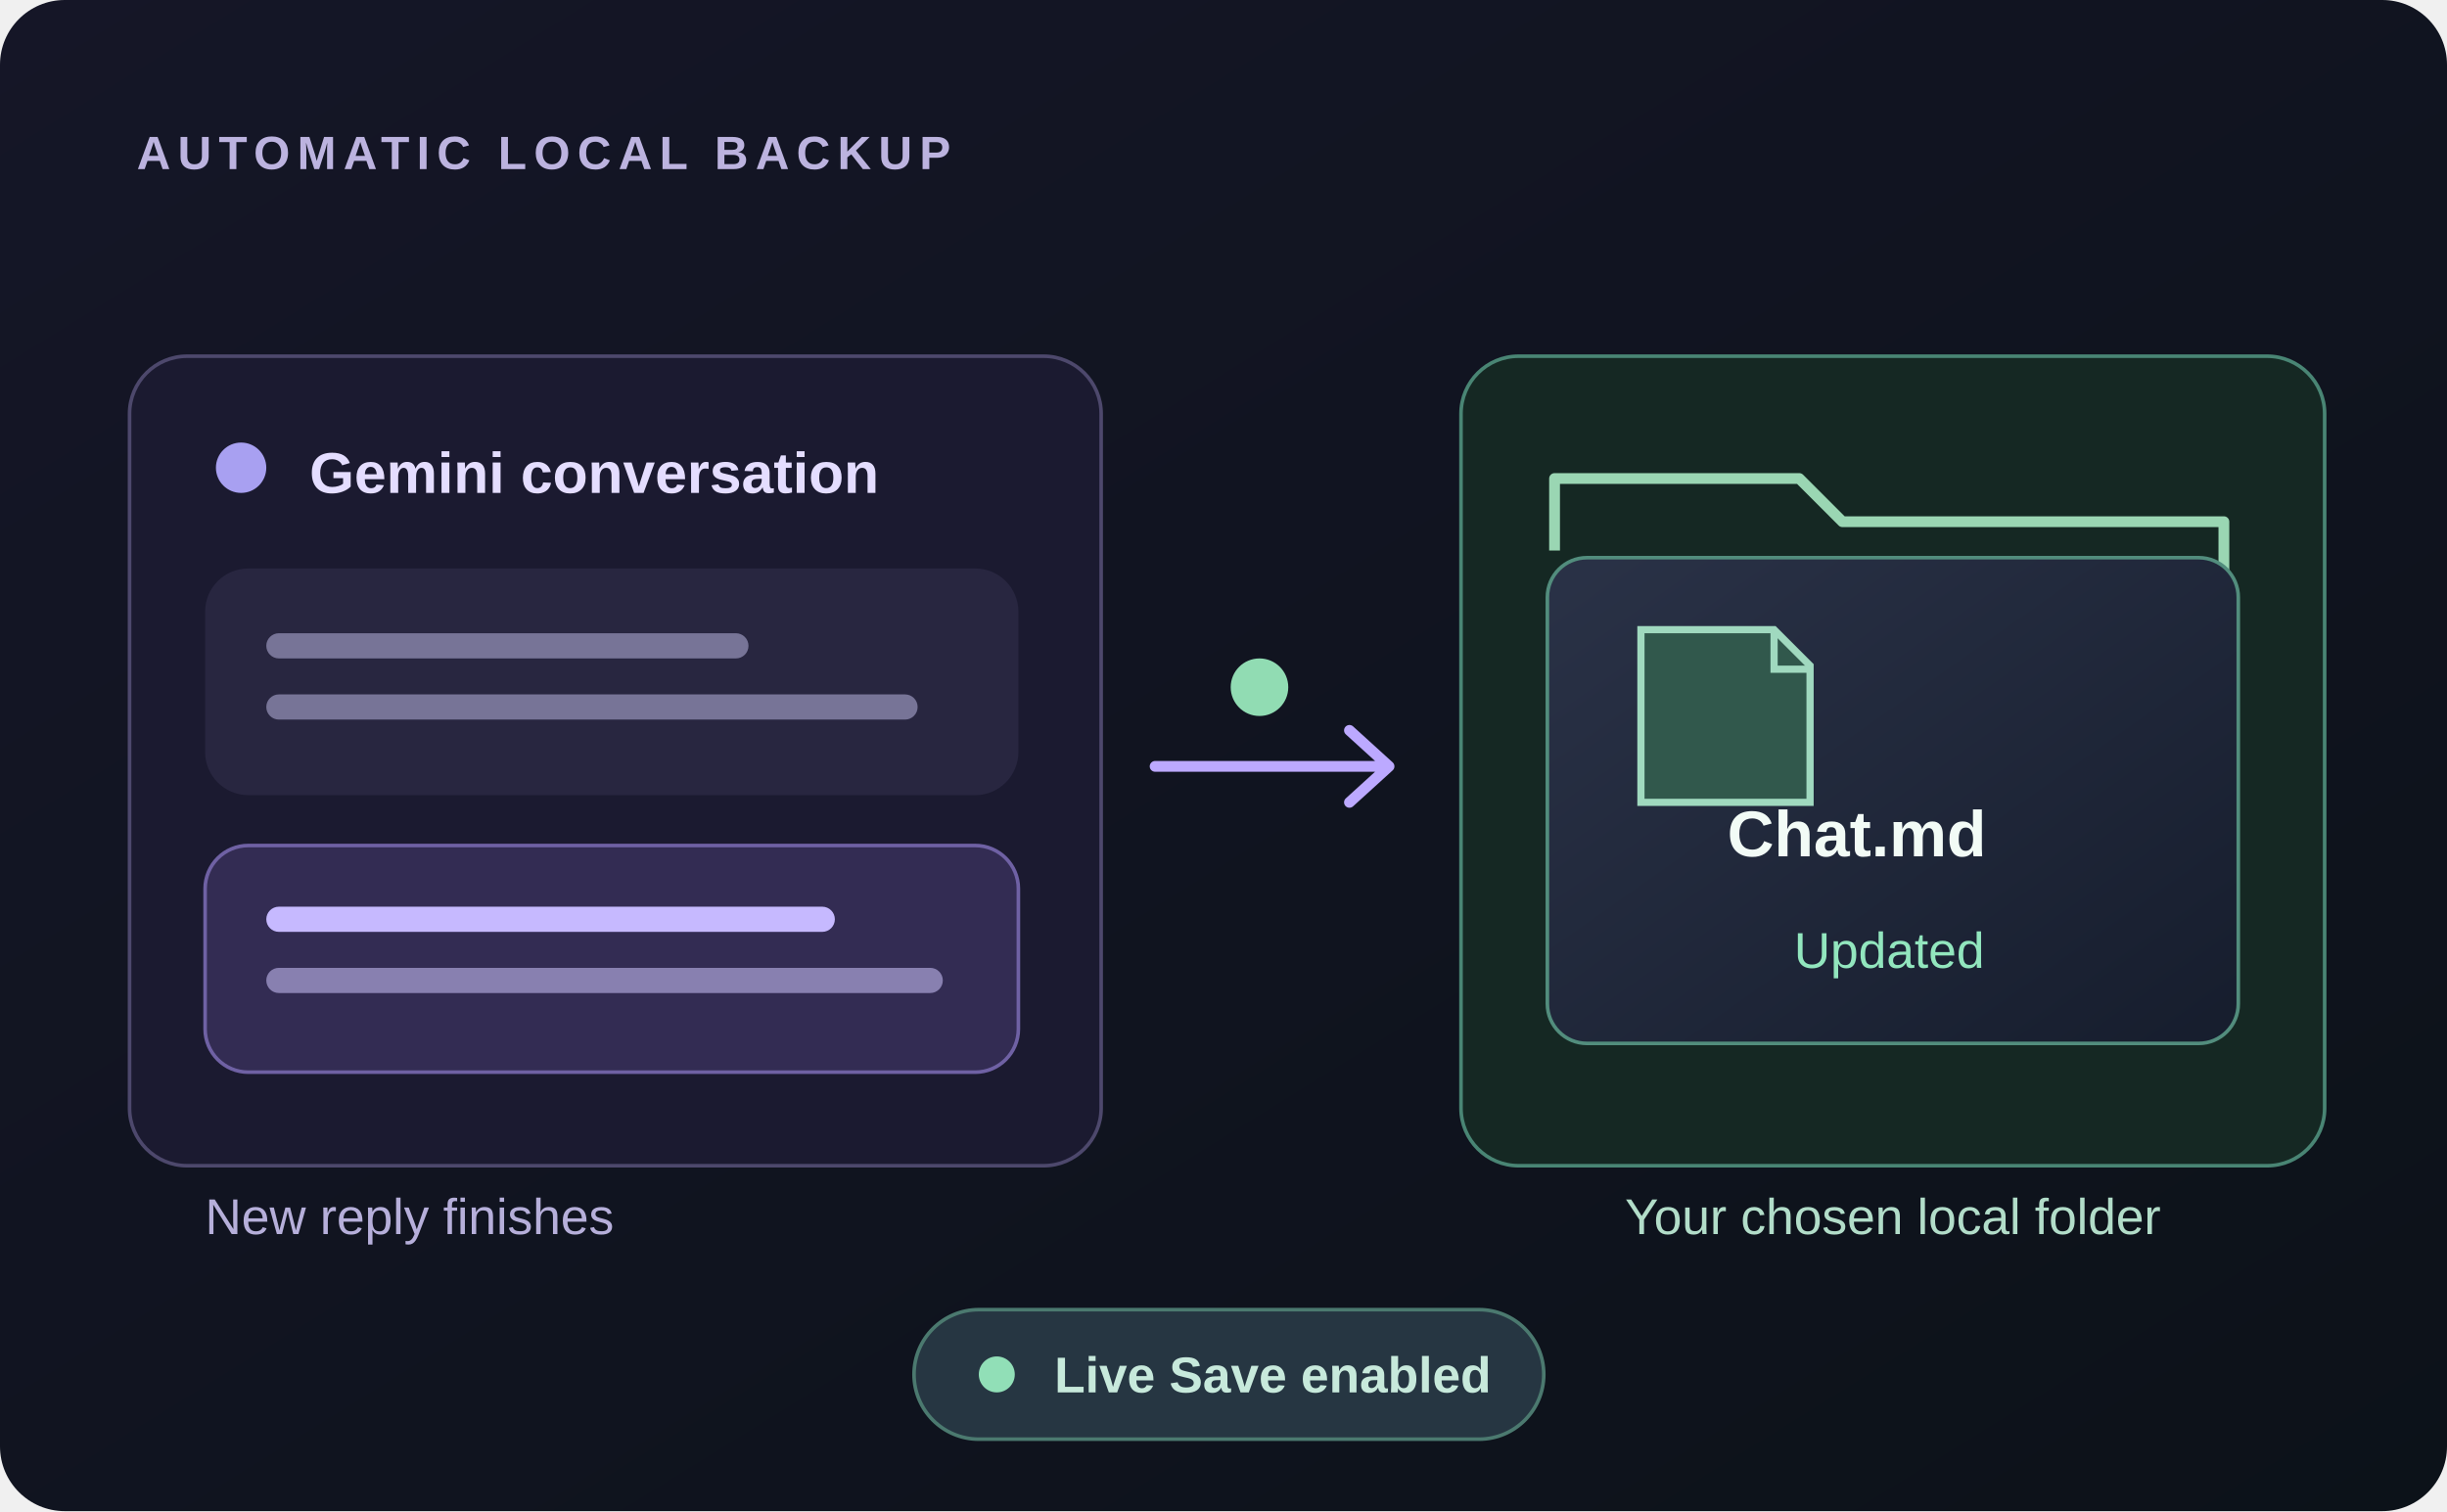
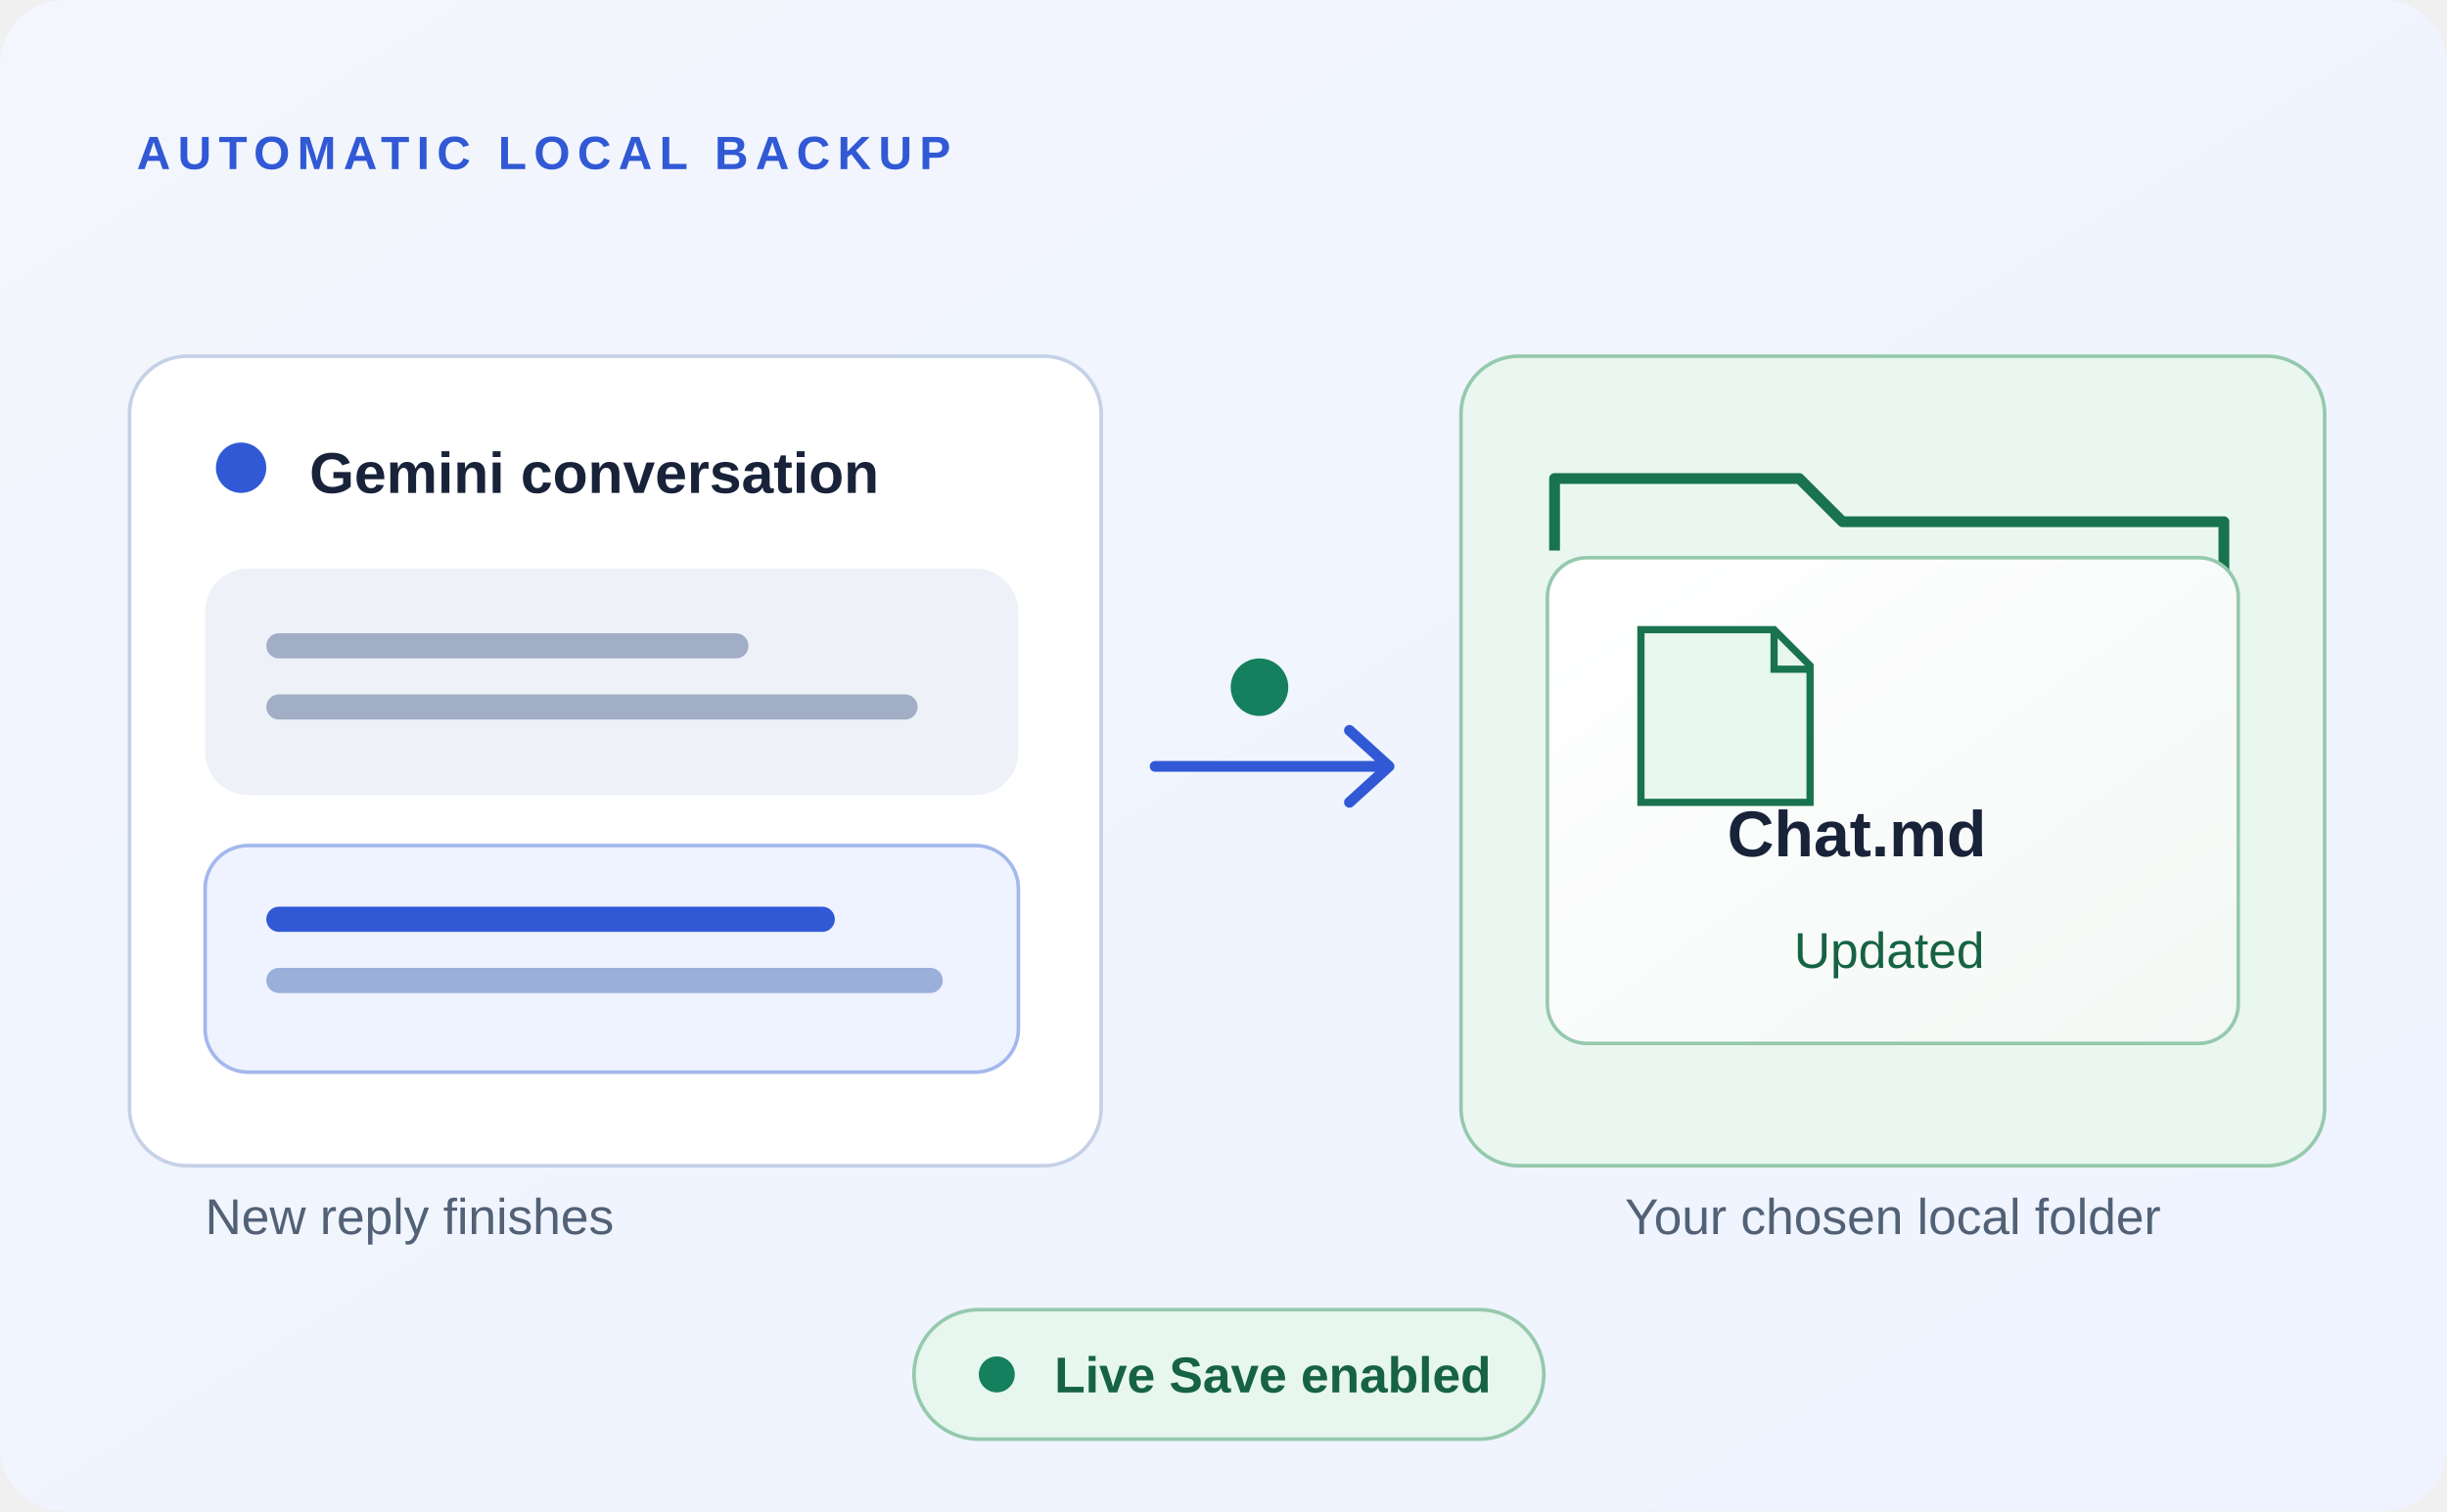
<svg xmlns="http://www.w3.org/2000/svg" viewBox="0 0 680 420" role="img" aria-labelledby="title desc">
  <defs>
    <linearGradient id="bg" x2="1" y2="1">
-       <stop stop-color="#151627" />
-       <stop offset="1" stop-color="#0c1219" />
+       <stop stop-color="#f3f6fc" />
+       <stop offset="1" stop-color="#eef3ff" />
    </linearGradient>
    <linearGradient id="file" x2="1" y2="1">
-       <stop stop-color="#2a3247" />
-       <stop offset="1" stop-color="#161d2d" />
+       <stop stop-color="#ffffff" />
+       <stop offset="1" stop-color="#f3f8f5" />
    </linearGradient>
  </defs>
  <rect width="680" height="420" rx="18" fill="url(#bg)" />
-   <text x="38" y="47" fill="#bcb3df" font-family="Arial,sans-serif" font-size="13" font-weight="700" letter-spacing="2">AUTOMATIC LOCAL BACKUP</text>
-   <rect x="36" y="99" width="270" height="225" rx="16" stroke="#4d486c" fill="#1b1a30" />
-   <circle cx="67" cy="130" r="7" fill="#a8a0f1" />
-   <text x="86" y="137" fill="#e4ddff" font-family="Arial,sans-serif" font-size="16" font-weight="700">Gemini conversation</text>
-   <rect x="57" y="158" width="226" height="63" rx="12" fill="#282640" />
-   <rect x="74" y="176" width="134" height="7" rx="3.5" fill="#777497" />
-   <rect x="74" y="193" width="181" height="7" rx="3.5" fill="#777497" />
-   <rect x="57" y="235" width="226" height="63" rx="12" fill="#332c53" stroke="#6f61a4" />
-   <rect x="74" y="252" width="158" height="7" rx="3.5" fill="#c6b9ff" />
-   <rect x="74" y="269" width="188" height="7" rx="3.5" fill="#8880b0" />
-   <text x="57" y="343" fill="#b6afda" font-family="Arial,sans-serif" font-size="14">New reply finishes</text>
-   <path d="M321 213h65m-11-10 11 10-11 10" fill="none" stroke="#bca9ff" stroke-width="3" stroke-linecap="round" stroke-linejoin="round" />
-   <circle cx="350" cy="191" r="8" fill="#91dcb3" />
-   <rect x="406" y="99" width="240" height="225" rx="16" fill="#152823" stroke="#498574" />
-   <path d="M432 153v-20h68l12 12h106v28" fill="none" stroke="#9ad6b3" stroke-width="3" stroke-linejoin="round" />
-   <rect x="430" y="155" width="192" height="135" rx="11" fill="url(#file)" stroke="#528d7d" />
-   <path d="M456 175h37l10 10v38h-47z" fill="#31584c" stroke="#a0d9bf" stroke-width="2" />
-   <path d="M493 175v11h10" fill="none" stroke="#a0d9bf" stroke-width="2" />
-   <text x="516" y="238" fill="#f2fbf6" font-family="Arial,sans-serif" font-size="18" font-weight="700" text-anchor="middle">Chat.md</text>
-   <text x="525" y="269" fill="#92e6be" font-family="Arial,sans-serif" font-size="14" text-anchor="middle">Updated</text>
-   <text x="526" y="343" fill="#b2ddc9" font-family="Arial,sans-serif" font-size="14" text-anchor="middle">Your chosen local folder</text>
-   <rect x="254" y="364" width="175" height="36" rx="18" fill="#263642" stroke="#4b796f" />
-   <circle cx="277" cy="382" r="5" fill="#91dfb7" />
-   <text x="293" y="387" fill="#c7e9db" font-family="Arial,sans-serif" font-size="14" font-weight="700">Live Save enabled</text>
+   <text x="38" y="47" fill="#3159d5" font-family="Arial,sans-serif" font-size="13" font-weight="700" letter-spacing="2">AUTOMATIC LOCAL BACKUP</text>
+   <rect x="36" y="99" width="270" height="225" rx="16" stroke="#c5d1e6" fill="#ffffff" />
+   <circle cx="67" cy="130" r="7" fill="#3159d5" />
+   <text x="86" y="137" fill="#18233a" font-family="Arial,sans-serif" font-size="16" font-weight="700">Gemini conversation</text>
+   <rect x="57" y="158" width="226" height="63" rx="12" fill="#eef2f8" />
+   <rect x="74" y="176" width="134" height="7" rx="3.5" fill="#a1aec5" />
+   <rect x="74" y="193" width="181" height="7" rx="3.5" fill="#a1aec5" />
+   <rect x="57" y="235" width="226" height="63" rx="12" fill="#eef3ff" stroke="#a3b8ed" />
+   <rect x="74" y="252" width="158" height="7" rx="3.5" fill="#3159d5" />
+   <rect x="74" y="269" width="188" height="7" rx="3.5" fill="#9aafd9" />
+   <text x="57" y="343" fill="#526176" font-family="Arial,sans-serif" font-size="14">New reply finishes</text>
+   <path d="M321 213h65m-11-10 11 10-11 10" fill="none" stroke="#3159d5" stroke-width="3" stroke-linecap="round" stroke-linejoin="round" />
+   <circle cx="350" cy="191" r="8" fill="#15805d" />
+   <rect x="406" y="99" width="240" height="225" rx="16" fill="#eaf7f0" stroke="#95c9ad" />
+   <path d="M432 153v-20h68l12 12h106v28" fill="none" stroke="#18734e" stroke-width="3" stroke-linejoin="round" />
+   <rect x="430" y="155" width="192" height="135" rx="11" fill="url(#file)" stroke="#95c9ad" />
+   <path d="M456 175h37l10 10v38h-47z" fill="#e7f6ee" stroke="#18734e" stroke-width="2" />
+   <path d="M493 175v11h10" fill="none" stroke="#18734e" stroke-width="2" />
+   <text x="516" y="238" fill="#18233a" font-family="Arial,sans-serif" font-size="18" font-weight="700" text-anchor="middle">Chat.md</text>
+   <text x="525" y="269" fill="#166344" font-family="Arial,sans-serif" font-size="14" text-anchor="middle">Updated</text>
+   <text x="526" y="343" fill="#526176" font-family="Arial,sans-serif" font-size="14" text-anchor="middle">Your chosen local folder</text>
+   <rect x="254" y="364" width="175" height="36" rx="18" fill="#e7f6ee" stroke="#95c9ad" />
+   <circle cx="277" cy="382" r="5" fill="#15805d" />
+   <text x="293" y="387" fill="#166344" font-family="Arial,sans-serif" font-size="14" font-weight="700">Live Save enabled</text>
</svg>
